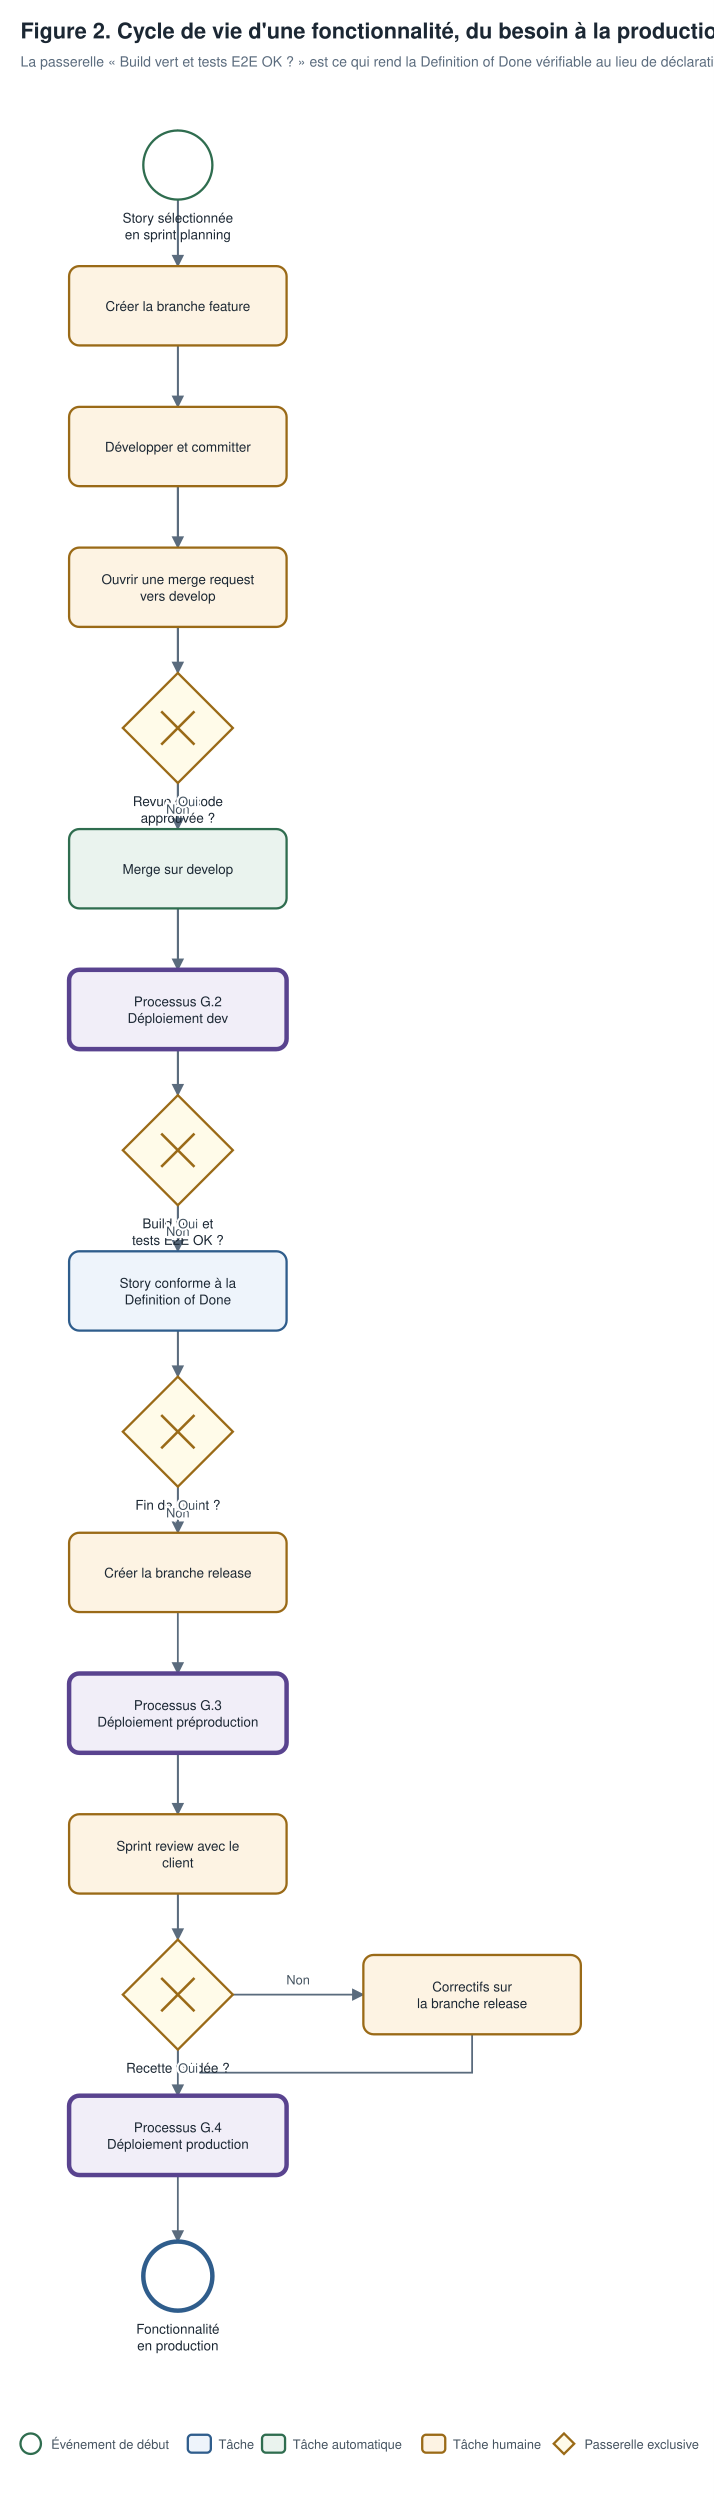
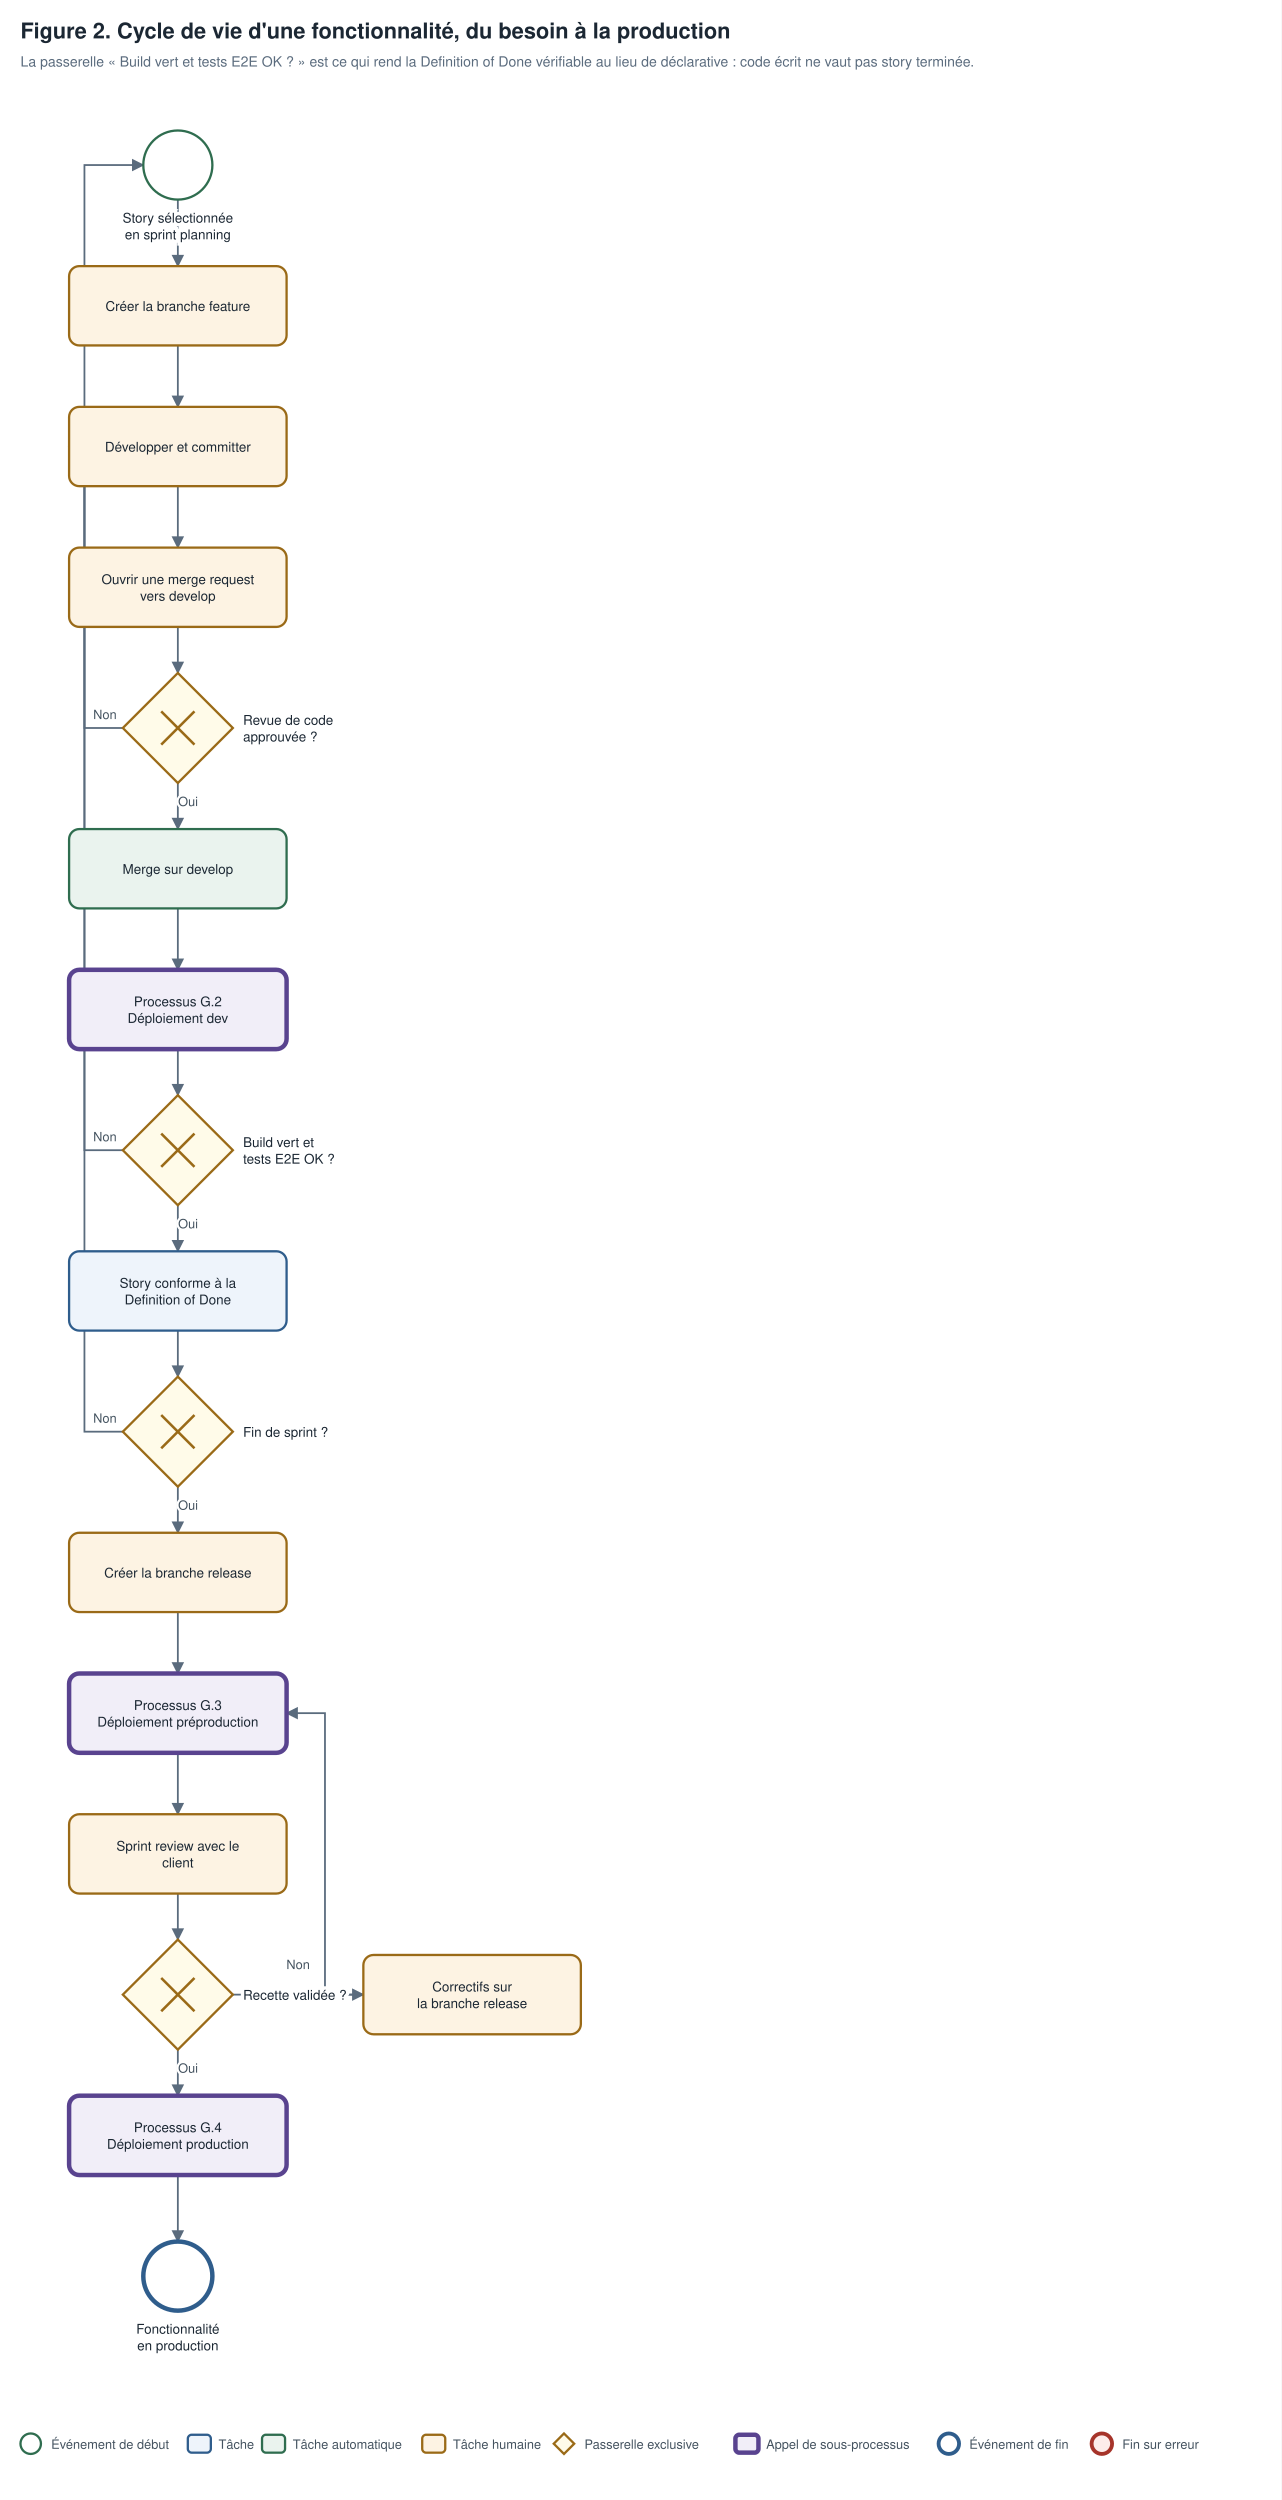
- <svg xmlns="http://www.w3.org/2000/svg" width="558" height="1954" viewBox="0 0 558 1954" font-family="Helvetica, Arial, sans-serif">
-   <rect width="558" height="1954" fill="#ffffff" />
+ <svg xmlns="http://www.w3.org/2000/svg" width="1001.6" height="1954" viewBox="0 0 1001.6 1954" font-family="Helvetica, Arial, sans-serif">
+   <rect width="1001.6" height="1954" fill="#ffffff" />
  <text x="16" y="30" font-size="17" font-weight="600" fill="#1b2733">Figure 2. Cycle de vie d'une fonctionnalité, du besoin à la production</text>
  <text x="16" y="52" font-size="11" fill="#5a6b7d">La passerelle « Build vert et tests E2E OK ? » est ce qui rend la Definition of Done vérifiable au lieu de déclarative : code écrit ne vaut pas story terminée.</text>
  <path d="M 139.0 156.0 L 139.0 208.0" fill="none" stroke="#5a6b7d" stroke-width="1.4" marker-end="url(#a)" />
  <path d="M 139.0 270.0 L 139.0 318.0" fill="none" stroke="#5a6b7d" stroke-width="1.4" marker-end="url(#a)" />
  <path d="M 139.0 380.0 L 139.0 428.0" fill="none" stroke="#5a6b7d" stroke-width="1.4" marker-end="url(#a)" />
  <path d="M 139.0 490.0 L 139.0 526.0" fill="none" stroke="#5a6b7d" stroke-width="1.4" marker-end="url(#a)" />
-   <path d="M 139.0 612.0 L 139.0 642.0 L 139.0 642.0 L 139.0 318.0" fill="none" stroke="#5a6b7d" stroke-width="1.4" marker-end="url(#a)" />
+   <path d="M 96.0 569.0 L 66.0 569.0 L 66.0 349.0 L 54.0 349.0" fill="none" stroke="#5a6b7d" stroke-width="1.4" marker-end="url(#a)" />
  <path d="M 139.0 612.0 L 139.0 648.0" fill="none" stroke="#5a6b7d" stroke-width="1.4" marker-end="url(#a)" />
  <path d="M 139.0 710.0 L 139.0 758.0" fill="none" stroke="#5a6b7d" stroke-width="1.4" marker-end="url(#a)" />
  <path d="M 139.0 820.0 L 139.0 856.0" fill="none" stroke="#5a6b7d" stroke-width="1.4" marker-end="url(#a)" />
-   <path d="M 139.0 942.0 L 139.0 972.0 L 139.0 972.0 L 139.0 318.0" fill="none" stroke="#5a6b7d" stroke-width="1.4" marker-end="url(#a)" />
+   <path d="M 96.0 899.0 L 66.0 899.0 L 66.0 349.0 L 54.0 349.0" fill="none" stroke="#5a6b7d" stroke-width="1.4" marker-end="url(#a)" />
  <path d="M 139.0 942.0 L 139.0 978.0" fill="none" stroke="#5a6b7d" stroke-width="1.4" marker-end="url(#a)" />
  <path d="M 139.0 1040.0 L 139.0 1076.0" fill="none" stroke="#5a6b7d" stroke-width="1.4" marker-end="url(#a)" />
-   <path d="M 139.0 1162.0 L 139.0 1192.0 L 139.0 1192.0 L 139.0 102.0" fill="none" stroke="#5a6b7d" stroke-width="1.4" marker-end="url(#a)" />
+   <path d="M 96.0 1119.0 L 66.0 1119.0 L 66.0 129.0 L 112.0 129.0" fill="none" stroke="#5a6b7d" stroke-width="1.4" marker-end="url(#a)" />
  <path d="M 139.0 1162.0 L 139.0 1198.0" fill="none" stroke="#5a6b7d" stroke-width="1.4" marker-end="url(#a)" />
  <path d="M 139.0 1260.0 L 139.0 1308.0" fill="none" stroke="#5a6b7d" stroke-width="1.4" marker-end="url(#a)" />
  <path d="M 139.0 1370.0 L 139.0 1418.0" fill="none" stroke="#5a6b7d" stroke-width="1.4" marker-end="url(#a)" />
  <path d="M 139.0 1480.0 L 139.0 1516.0" fill="none" stroke="#5a6b7d" stroke-width="1.4" marker-end="url(#a)" />
  <path d="M 182.0 1559.0 L 284.0 1559.0" fill="none" stroke="#5a6b7d" stroke-width="1.4" marker-end="url(#a)" />
-   <path d="M 369.0 1590.0 L 369.0 1620.0 L 139.0 1620.0 L 139.0 1308.0" fill="none" stroke="#5a6b7d" stroke-width="1.4" marker-end="url(#a)" />
+   <path d="M 284.0 1559.0 L 254.0 1559.0 L 254.0 1339.0 L 224.0 1339.0" fill="none" stroke="#5a6b7d" stroke-width="1.4" marker-end="url(#a)" />
  <path d="M 139.0 1602.0 L 139.0 1638.0" fill="none" stroke="#5a6b7d" stroke-width="1.4" marker-end="url(#a)" />
  <path d="M 139.0 1700.0 L 139.0 1752.0" fill="none" stroke="#5a6b7d" stroke-width="1.4" marker-end="url(#a)" />
  <circle cx="139.0" cy="129.0" r="27.0" fill="#ffffff" stroke="#2f6d4f" stroke-width="1.8" />
-   <text x="139.0" y="174.0" font-size="10.5" fill="#1b2733" text-anchor="middle">Story sélectionnée</text>
-   <text x="139.0" y="187.0" font-size="10.5" fill="#1b2733" text-anchor="middle">en sprint planning</text>
+   <text x="139.0" y="174.0" font-size="10.5" fill="#1b2733" text-anchor="middle" paint-order="stroke" stroke="#ffffff" stroke-width="5.5">Story sélectionnée</text>
+   <text x="139.0" y="187.0" font-size="10.5" fill="#1b2733" text-anchor="middle" paint-order="stroke" stroke="#ffffff" stroke-width="5.5">en sprint planning</text>
  <rect x="54.0" y="208.0" width="170" height="62" rx="8" fill="#fdf3e3" stroke="#9a6a17" stroke-width="1.8" />
  <text x="139.0" y="243.0" font-size="10.5" fill="#1b2733" text-anchor="middle">Créer la branche feature</text>
  <rect x="54.0" y="318.0" width="170" height="62" rx="8" fill="#fdf3e3" stroke="#9a6a17" stroke-width="1.8" />
  <text x="139.0" y="353.0" font-size="10.5" fill="#1b2733" text-anchor="middle">Développer et committer</text>
  <rect x="54.0" y="428.0" width="170" height="62" rx="8" fill="#fdf3e3" stroke="#9a6a17" stroke-width="1.8" />
  <text x="139.0" y="456.5" font-size="10.5" fill="#1b2733" text-anchor="middle">Ouvrir une merge request</text>
  <text x="139.0" y="469.5" font-size="10.5" fill="#1b2733" text-anchor="middle">vers develop</text>
  <polygon points="139.0,526.0 182.0,569.0 139.0,612.0 96.0,569.0" fill="#fffbe9" stroke="#9a6a17" stroke-width="1.8" />
  <path d="M 126.0 556.0 L 152.0 582.0 M 152.0 556.0 L 126.0 582.0" stroke="#9a6a17" stroke-width="2" fill="none" />
-   <text x="139.0" y="630.0" font-size="10.5" fill="#1b2733" text-anchor="middle">Revue de code</text>
-   <text x="139.0" y="643.0" font-size="10.5" fill="#1b2733" text-anchor="middle">approuvée ?</text>
+   <text x="190.0" y="566.5" font-size="10.5" fill="#1b2733" text-anchor="start" paint-order="stroke" stroke="#ffffff" stroke-width="5.5">Revue de code</text>
+   <text x="190.0" y="579.5" font-size="10.5" fill="#1b2733" text-anchor="start" paint-order="stroke" stroke="#ffffff" stroke-width="5.5">approuvée ?</text>
  <rect x="54.0" y="648.0" width="170" height="62" rx="8" fill="#eaf3ee" stroke="#2f6d4f" stroke-width="1.8" />
  <text x="139.0" y="683.0" font-size="10.5" fill="#1b2733" text-anchor="middle">Merge sur develop</text>
  <rect x="54.0" y="758.0" width="170" height="62" rx="8" fill="#f1eef8" stroke="#59438f" stroke-width="3.5" />
  <text x="139.0" y="786.5" font-size="10.5" fill="#1b2733" text-anchor="middle">Processus G.2</text>
  <text x="139.0" y="799.5" font-size="10.5" fill="#1b2733" text-anchor="middle">Déploiement dev</text>
  <polygon points="139.0,856.0 182.0,899.0 139.0,942.0 96.0,899.0" fill="#fffbe9" stroke="#9a6a17" stroke-width="1.8" />
  <path d="M 126.0 886.0 L 152.0 912.0 M 152.0 886.0 L 126.0 912.0" stroke="#9a6a17" stroke-width="2" fill="none" />
-   <text x="139.0" y="960.0" font-size="10.5" fill="#1b2733" text-anchor="middle">Build vert et</text>
-   <text x="139.0" y="973.0" font-size="10.5" fill="#1b2733" text-anchor="middle">tests E2E OK ?</text>
+   <text x="190.0" y="896.5" font-size="10.5" fill="#1b2733" text-anchor="start" paint-order="stroke" stroke="#ffffff" stroke-width="5.5">Build vert et</text>
+   <text x="190.0" y="909.5" font-size="10.5" fill="#1b2733" text-anchor="start" paint-order="stroke" stroke="#ffffff" stroke-width="5.5">tests E2E OK ?</text>
  <rect x="54.0" y="978.0" width="170" height="62" rx="8" fill="#eef4fb" stroke="#2f5d8c" stroke-width="1.8" />
  <text x="139.0" y="1006.5" font-size="10.5" fill="#1b2733" text-anchor="middle">Story conforme à la</text>
  <text x="139.0" y="1019.5" font-size="10.5" fill="#1b2733" text-anchor="middle">Definition of Done</text>
  <polygon points="139.0,1076.0 182.0,1119.0 139.0,1162.0 96.0,1119.0" fill="#fffbe9" stroke="#9a6a17" stroke-width="1.8" />
  <path d="M 126.0 1106.0 L 152.0 1132.0 M 152.0 1106.0 L 126.0 1132.0" stroke="#9a6a17" stroke-width="2" fill="none" />
-   <text x="139.0" y="1180.0" font-size="10.5" fill="#1b2733" text-anchor="middle">Fin de sprint ?</text>
+   <text x="190.0" y="1123.0" font-size="10.5" fill="#1b2733" text-anchor="start" paint-order="stroke" stroke="#ffffff" stroke-width="5.5">Fin de sprint ?</text>
  <rect x="54.0" y="1198.0" width="170" height="62" rx="8" fill="#fdf3e3" stroke="#9a6a17" stroke-width="1.8" />
  <text x="139.0" y="1233.0" font-size="10.5" fill="#1b2733" text-anchor="middle">Créer la branche release</text>
  <rect x="54.0" y="1308.0" width="170" height="62" rx="8" fill="#f1eef8" stroke="#59438f" stroke-width="3.5" />
  <text x="139.0" y="1336.5" font-size="10.5" fill="#1b2733" text-anchor="middle">Processus G.3</text>
  <text x="139.0" y="1349.5" font-size="10.5" fill="#1b2733" text-anchor="middle">Déploiement préproduction</text>
  <rect x="54.0" y="1418.0" width="170" height="62" rx="8" fill="#fdf3e3" stroke="#9a6a17" stroke-width="1.8" />
  <text x="139.0" y="1446.5" font-size="10.5" fill="#1b2733" text-anchor="middle">Sprint review avec le</text>
  <text x="139.0" y="1459.5" font-size="10.5" fill="#1b2733" text-anchor="middle">client</text>
  <polygon points="139.0,1516.0 182.0,1559.0 139.0,1602.0 96.0,1559.0" fill="#fffbe9" stroke="#9a6a17" stroke-width="1.8" />
  <path d="M 126.0 1546.0 L 152.0 1572.0 M 152.0 1546.0 L 126.0 1572.0" stroke="#9a6a17" stroke-width="2" fill="none" />
-   <text x="139.0" y="1620.0" font-size="10.5" fill="#1b2733" text-anchor="middle">Recette validée ?</text>
+   <text x="190.0" y="1563.0" font-size="10.5" fill="#1b2733" text-anchor="start" paint-order="stroke" stroke="#ffffff" stroke-width="5.5">Recette validée ?</text>
  <rect x="284.0" y="1528.0" width="170" height="62" rx="8" fill="#fdf3e3" stroke="#9a6a17" stroke-width="1.8" />
  <text x="369.0" y="1556.5" font-size="10.5" fill="#1b2733" text-anchor="middle">Correctifs sur</text>
  <text x="369.0" y="1569.5" font-size="10.5" fill="#1b2733" text-anchor="middle">la branche release</text>
  <rect x="54.0" y="1638.0" width="170" height="62" rx="8" fill="#f1eef8" stroke="#59438f" stroke-width="3.5" />
  <text x="139.0" y="1666.5" font-size="10.5" fill="#1b2733" text-anchor="middle">Processus G.4</text>
  <text x="139.0" y="1679.5" font-size="10.5" fill="#1b2733" text-anchor="middle">Déploiement production</text>
  <circle cx="139.0" cy="1779.0" r="27.0" fill="#ffffff" stroke="#2f5d8c" stroke-width="3.5" />
-   <text x="139.0" y="1824.0" font-size="10.5" fill="#1b2733" text-anchor="middle">Fonctionnalité</text>
-   <text x="139.0" y="1837.0" font-size="10.5" fill="#1b2733" text-anchor="middle">en production</text>
-   <text x="139.0" y="636.0" font-size="10" fill="#43525f" text-anchor="middle" paint-order="stroke" stroke="#ffffff" stroke-width="3.5">Non</text>
+   <text x="139.0" y="1824.0" font-size="10.5" fill="#1b2733" text-anchor="middle" paint-order="stroke" stroke="#ffffff" stroke-width="5.5">Fonctionnalité</text>
+   <text x="139.0" y="1837.0" font-size="10.5" fill="#1b2733" text-anchor="middle" paint-order="stroke" stroke="#ffffff" stroke-width="5.5">en production</text>
+   <text x="82.0" y="562.0" font-size="10" fill="#43525f" text-anchor="middle" paint-order="stroke" stroke="#ffffff" stroke-width="3.5">Non</text>
  <text x="147.0" y="630.0" font-size="10" fill="#43525f" text-anchor="middle" paint-order="stroke" stroke="#ffffff" stroke-width="3.5">Oui</text>
-   <text x="139.0" y="966.0" font-size="10" fill="#43525f" text-anchor="middle" paint-order="stroke" stroke="#ffffff" stroke-width="3.5">Non</text>
+   <text x="82.0" y="892.0" font-size="10" fill="#43525f" text-anchor="middle" paint-order="stroke" stroke="#ffffff" stroke-width="3.5">Non</text>
  <text x="147.0" y="960.0" font-size="10" fill="#43525f" text-anchor="middle" paint-order="stroke" stroke="#ffffff" stroke-width="3.5">Oui</text>
-   <text x="139.0" y="1186.0" font-size="10" fill="#43525f" text-anchor="middle" paint-order="stroke" stroke="#ffffff" stroke-width="3.5">Non</text>
+   <text x="82.0" y="1112.0" font-size="10" fill="#43525f" text-anchor="middle" paint-order="stroke" stroke="#ffffff" stroke-width="3.5">Non</text>
  <text x="147.0" y="1180.0" font-size="10" fill="#43525f" text-anchor="middle" paint-order="stroke" stroke="#ffffff" stroke-width="3.5">Oui</text>
-   <text x="233.0" y="1551.0" font-size="10" fill="#43525f" text-anchor="middle" paint-order="stroke" stroke="#ffffff" stroke-width="3.5">Non</text>
+   <text x="233.0" y="1539.0" font-size="10" fill="#43525f" text-anchor="middle" paint-order="stroke" stroke="#ffffff" stroke-width="3.5">Non</text>
  <text x="147.0" y="1620.0" font-size="10" fill="#43525f" text-anchor="middle" paint-order="stroke" stroke="#ffffff" stroke-width="3.5">Oui</text>
  <circle cx="24" cy="1910" r="8" fill="#ffffff" stroke="#2f6d4f" stroke-width="1.8" />
  <text x="40" y="1914" font-size="10" fill="#43525f">Événement de début</text>
  <rect x="146.8" y="1903" width="18" height="14" rx="3" fill="#eef4fb" stroke="#2f5d8c" stroke-width="1.8" />
  <text x="170.8" y="1914" font-size="10" fill="#43525f">Tâche</text>
  <rect x="204.8" y="1903" width="18" height="14" rx="3" fill="#eaf3ee" stroke="#2f6d4f" stroke-width="1.8" />
  <text x="228.8" y="1914" font-size="10" fill="#43525f">Tâche automatique</text>
  <rect x="330.0" y="1903" width="18" height="14" rx="3" fill="#fdf3e3" stroke="#9a6a17" stroke-width="1.8" />
  <text x="354.0" y="1914" font-size="10" fill="#43525f">Tâche humaine</text>
  <polygon points="440.8,1902 448.8,1910 440.8,1918 432.8,1910" fill="#fffbe9" stroke="#9a6a17" stroke-width="1.8" />
  <text x="456.8" y="1914" font-size="10" fill="#43525f">Passerelle exclusive</text>
  <rect x="574.8" y="1903" width="18" height="14" rx="3" fill="#f1eef8" stroke="#59438f" stroke-width="3.5" />
  <text x="598.8" y="1914" font-size="10" fill="#43525f">Appel de sous-processus</text>
  <circle cx="741.6" cy="1910" r="8" fill="#ffffff" stroke="#2f5d8c" stroke-width="3" />
  <text x="757.6" y="1914" font-size="10" fill="#43525f">Événement de fin</text>
  <circle cx="861.2" cy="1910" r="8" fill="#fdecea" stroke="#a6342a" stroke-width="3" />
  <text x="877.2" y="1914" font-size="10" fill="#43525f">Fin sur erreur</text>
  <defs>
    <marker id="a" viewBox="0 0 10 10" refX="9" refY="5" markerWidth="7" markerHeight="7" orient="auto-start-reverse">
      <path d="M 0 0 L 10 5 L 0 10 z" fill="#5a6b7d" />
    </marker>
  </defs>
</svg>
